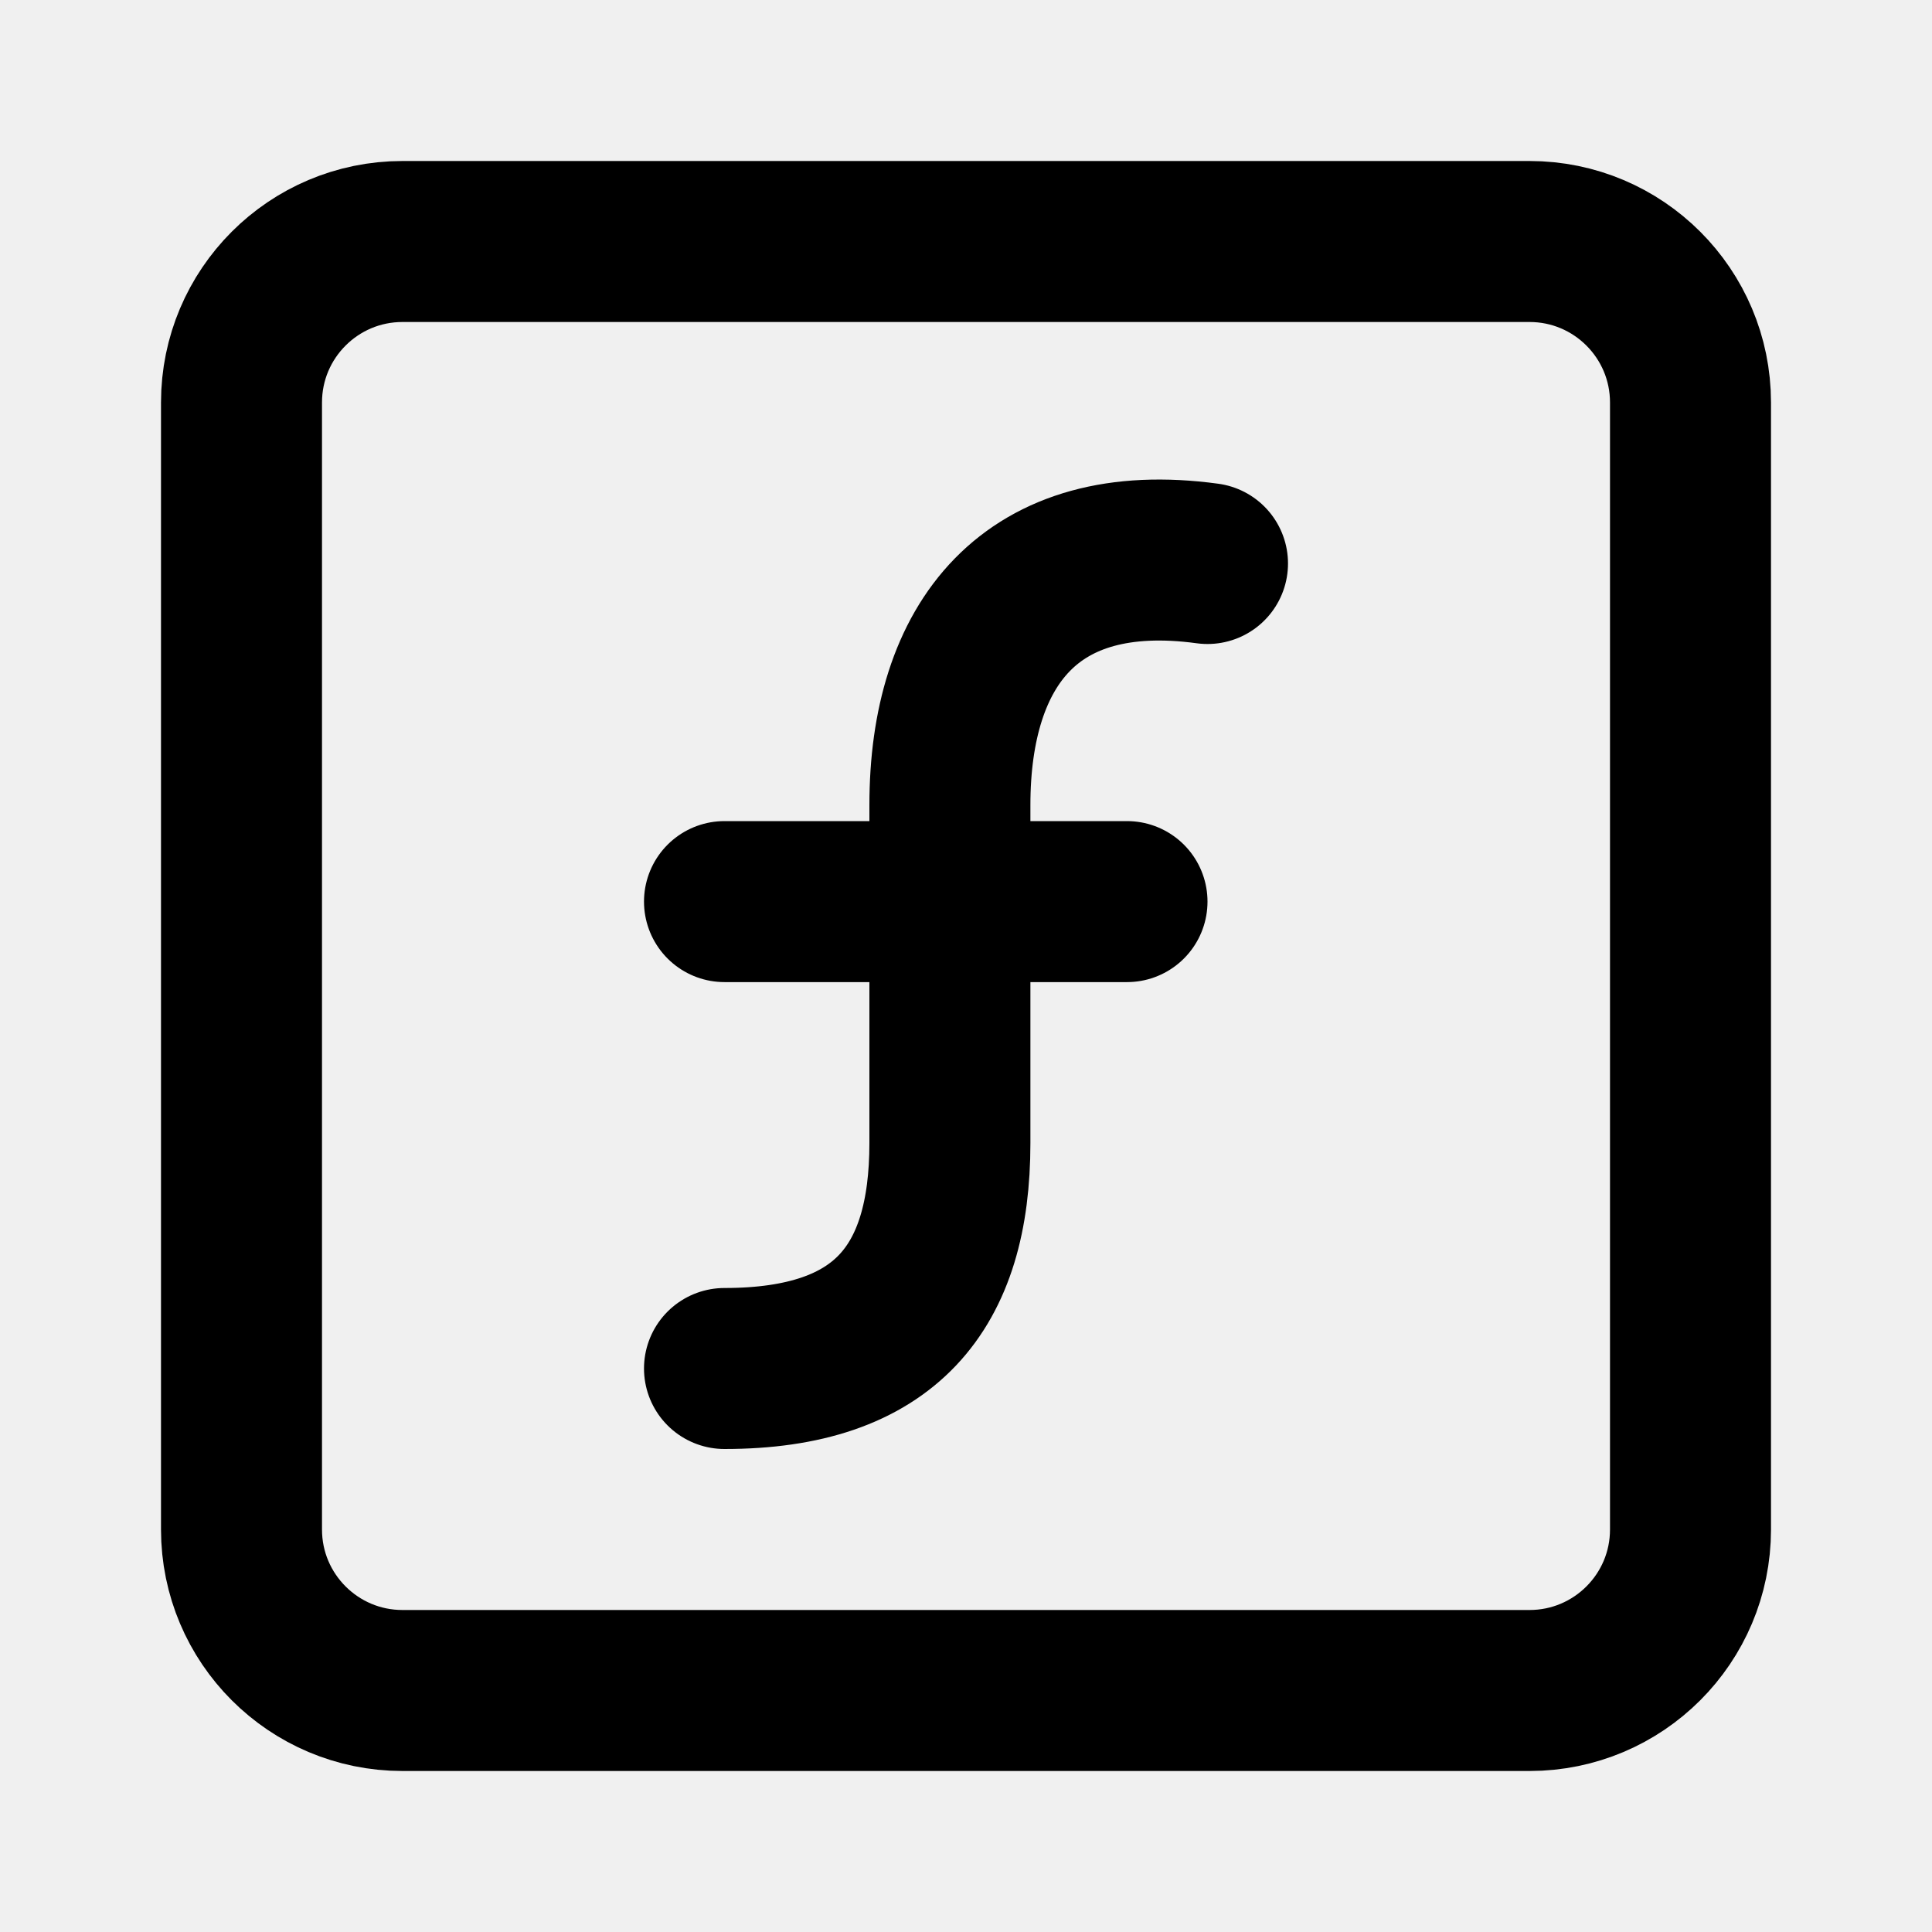
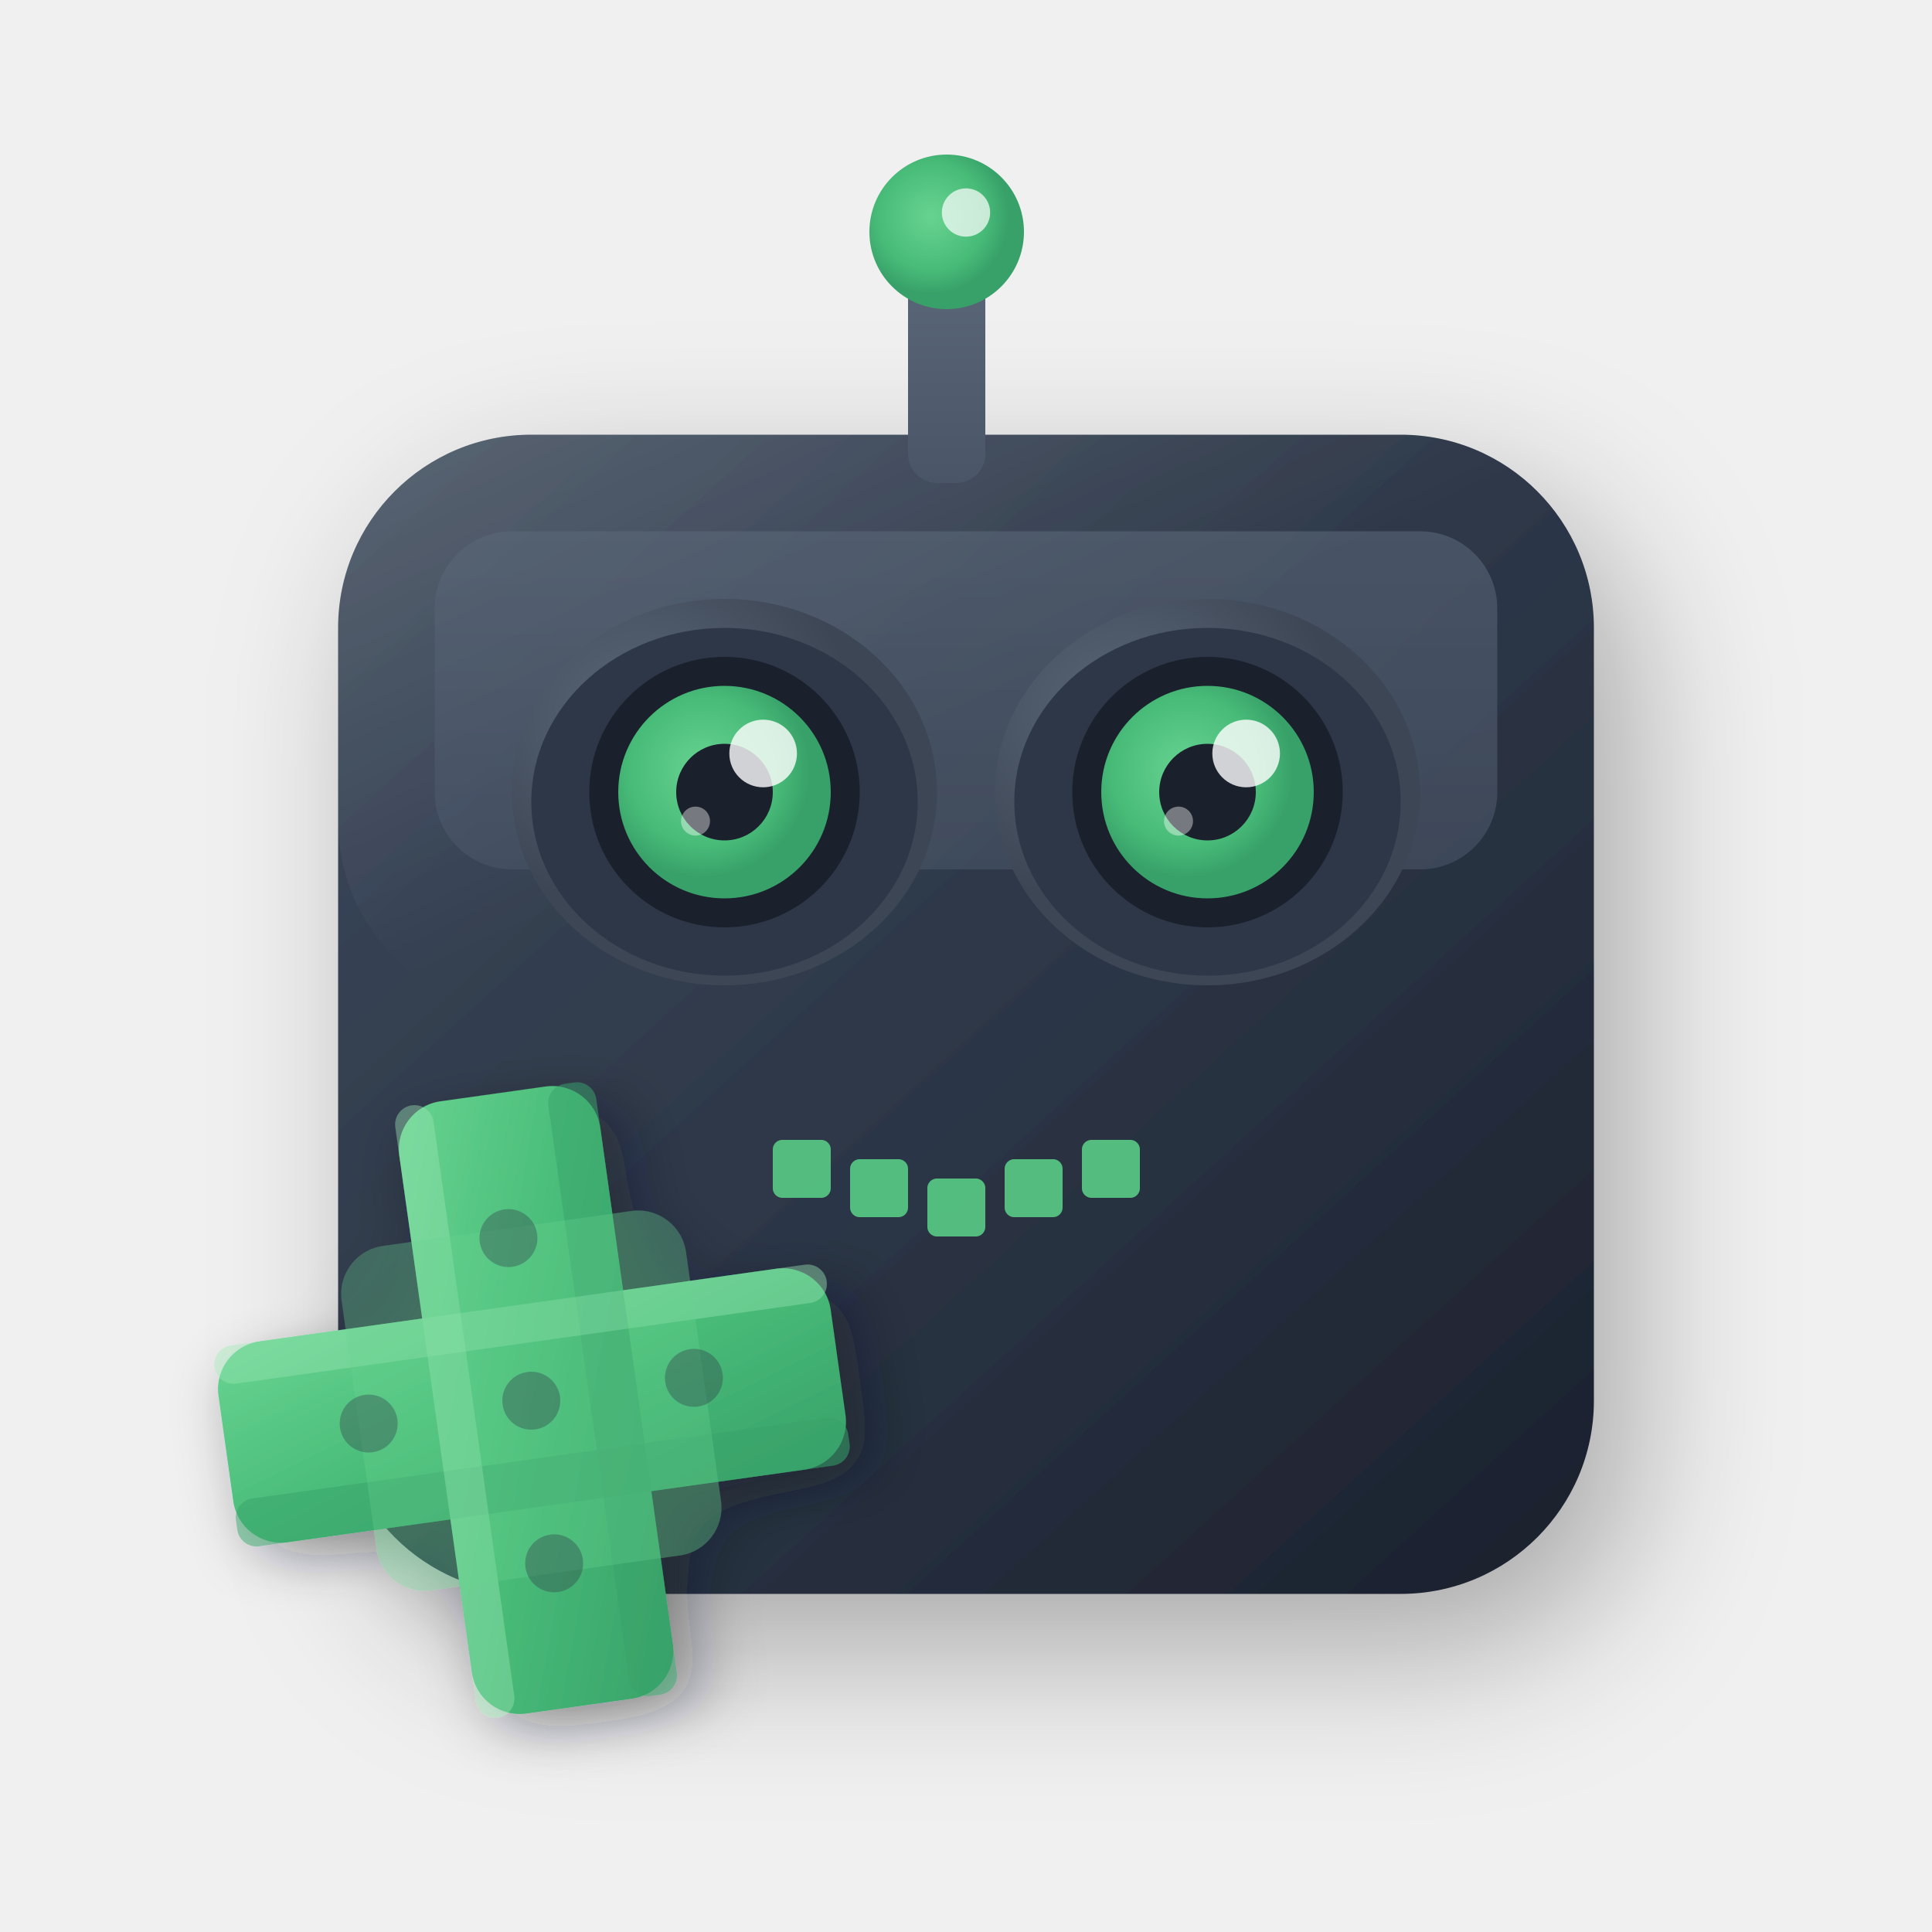
- <svg xmlns="http://www.w3.org/2000/svg" width="32" height="32" viewBox="0 0 24 24" fill="none" stroke="currentColor" stroke-width="2" stroke-linecap="round" stroke-linejoin="round">
-   <rect width="18" height="18" x="3" y="3" rx="2" />
-   <path d="M9 17c2 0 2.8-1 2.8-2.8V10c0-2 1-3.3 3.2-3" />
-   <path d="M9 11.2h5" />
+ <svg xmlns="http://www.w3.org/2000/svg" viewBox="0 0 200 200" width="200" height="200">
+   <defs>
+     <linearGradient id="headGrad3" x1="0%" y1="0%" x2="100%" y2="100%">
+       <stop offset="0%" style="stop-color:#3D4A5C" />
+       <stop offset="50%" style="stop-color:#2D3748" />
+       <stop offset="100%" style="stop-color:#1A202C" />
+     </linearGradient>
+     <linearGradient id="foreheadGrad3" x1="0%" y1="0%" x2="0%" y2="100%">
+       <stop offset="0%" style="stop-color:#5A6778" />
+       <stop offset="100%" style="stop-color:#4A5568" />
+     </linearGradient>
+     <radialGradient id="eyeHousing3" cx="30%" cy="30%">
+       <stop offset="0%" style="stop-color:#5A6778" />
+       <stop offset="100%" style="stop-color:#3D4655" />
+     </radialGradient>
+     <radialGradient id="iris3" cx="40%" cy="40%">
+       <stop offset="0%" style="stop-color:#68D391" />
+       <stop offset="70%" style="stop-color:#48BB78" />
+       <stop offset="100%" style="stop-color:#38A169" />
+     </radialGradient>
+     <linearGradient id="bandage3" x1="0%" y1="0%" x2="100%" y2="100%">
+       <stop offset="0%" style="stop-color:#68D391" />
+       <stop offset="50%" style="stop-color:#48BB78" />
+       <stop offset="100%" style="stop-color:#38A169" />
+     </linearGradient>
+     <filter id="shadow3" x="-50%" y="-50%" width="200%" height="200%">
+       <feDropShadow dx="2" dy="2" stdDeviation="3" flood-color="#1A202C" flood-opacity="0.4" />
+     </filter>
+     <filter id="headShadow3" x="-20%" y="-20%" width="140%" height="140%">
+       <feDropShadow dx="4" dy="6" stdDeviation="8" flood-color="#000" flood-opacity="0.3" />
+     </filter>
+     <linearGradient id="shine3" x1="0%" y1="0%" x2="100%" y2="100%">
+       <stop offset="0%" style="stop-color:#fff" stop-opacity="0.15" />
+       <stop offset="50%" style="stop-color:#fff" stop-opacity="0" />
+     </linearGradient>
+   </defs>
+   <rect x="35" y="45" width="130" height="120" rx="20" fill="url(#headGrad3)" filter="url(#headShadow3)" />
+   <rect x="35" y="45" width="130" height="60" rx="20" fill="url(#shine3)" />
+   <rect x="45" y="55" width="110" height="35" rx="8" fill="url(#foreheadGrad3)" opacity="0.6" />
+   <g transform="translate(75, 82)">
+     <ellipse cx="0" cy="0" rx="22" ry="20" fill="url(#eyeHousing3)" />
+     <ellipse cx="0" cy="1" rx="20" ry="18" fill="#2D3748" />
+     <circle cx="0" cy="0" r="14" fill="#1A202C" />
+     <circle cx="0" cy="0" r="11" fill="url(#iris3)" />
+     <circle cx="0" cy="0" r="5" fill="#1A202C" />
+     <circle cx="4" cy="-4" r="3.5" fill="#fff" opacity="0.8" />
+     <circle cx="-3" cy="3" r="1.5" fill="#fff" opacity="0.4" />
+   </g>
+   <g transform="translate(125, 82)">
+     <ellipse cx="0" cy="0" rx="22" ry="20" fill="url(#eyeHousing3)" />
+     <ellipse cx="0" cy="1" rx="20" ry="18" fill="#2D3748" />
+     <circle cx="0" cy="0" r="14" fill="#1A202C" />
+     <circle cx="0" cy="0" r="11" fill="url(#iris3)" />
+     <circle cx="0" cy="0" r="5" fill="#1A202C" />
+     <circle cx="4" cy="-4" r="3.5" fill="#fff" opacity="0.8" />
+     <circle cx="-3" cy="3" r="1.5" fill="#fff" opacity="0.4" />
+   </g>
+   <g id="ledSmile">
+     <rect x="80" y="118" width="6" height="6" rx="1" fill="#48BB78" opacity="0.9" />
+     <rect x="88" y="120" width="6" height="6" rx="1" fill="#48BB78" opacity="0.9" />
+     <rect x="96" y="122" width="6" height="6" rx="1" fill="#48BB78" opacity="0.9" />
+     <rect x="104" y="120" width="6" height="6" rx="1" fill="#48BB78" opacity="0.9" />
+     <rect x="112" y="118" width="6" height="6" rx="1" fill="#48BB78" opacity="0.9" />
+     <rect x="80" y="118" width="6" height="6" rx="1" fill="#68D391" opacity="0.4" />
+     <rect x="88" y="120" width="6" height="6" rx="1" fill="#68D391" opacity="0.4" />
+     <rect x="96" y="122" width="6" height="6" rx="1" fill="#68D391" opacity="0.4" />
+     <rect x="104" y="120" width="6" height="6" rx="1" fill="#68D391" opacity="0.4" />
+     <rect x="112" y="118" width="6" height="6" rx="1" fill="#68D391" opacity="0.4" />
+   </g>
+   <rect x="94" y="28" width="8" height="22" rx="3" fill="url(#foreheadGrad3)" />
+   <circle cx="98" cy="24" r="8" fill="url(#iris3)" />
+   <circle cx="100" cy="22" r="2.5" fill="#fff" opacity="0.7" />
+   <g transform="translate(55, 145) rotate(-8)" filter="url(#shadow3)">
+     <rect x="-32" y="-10" width="64" height="21" rx="5" fill="url(#bandage3)" />
+     <rect x="-10" y="-32" width="21" height="64" rx="5" fill="url(#bandage3)" />
+     <rect x="-32" y="6" width="64" height="5" rx="2" fill="#38A169" opacity="0.5" />
+     <rect x="6" y="-32" width="5" height="64" rx="2" fill="#38A169" opacity="0.5" />
+     <rect x="-32" y="-10" width="64" height="4" rx="2" fill="#9AE6B4" opacity="0.4" />
+     <rect x="-10" y="-32" width="4" height="64" rx="2" fill="#9AE6B4" opacity="0.4" />
+     <rect x="-18" y="-18" width="36" height="36" rx="5" fill="#68D391" opacity="0.3" />
+     <circle cx="-17" cy="0" r="3" fill="#2D3748" opacity="0.35" />
+     <circle cx="0" cy="0" r="3" fill="#2D3748" opacity="0.35" />
+     <circle cx="17" cy="0" r="3" fill="#2D3748" opacity="0.35" />
+     <circle cx="0" cy="-17" r="3" fill="#2D3748" opacity="0.35" />
+     <circle cx="0" cy="17" r="3" fill="#2D3748" opacity="0.35" />
+   </g>
</svg>
